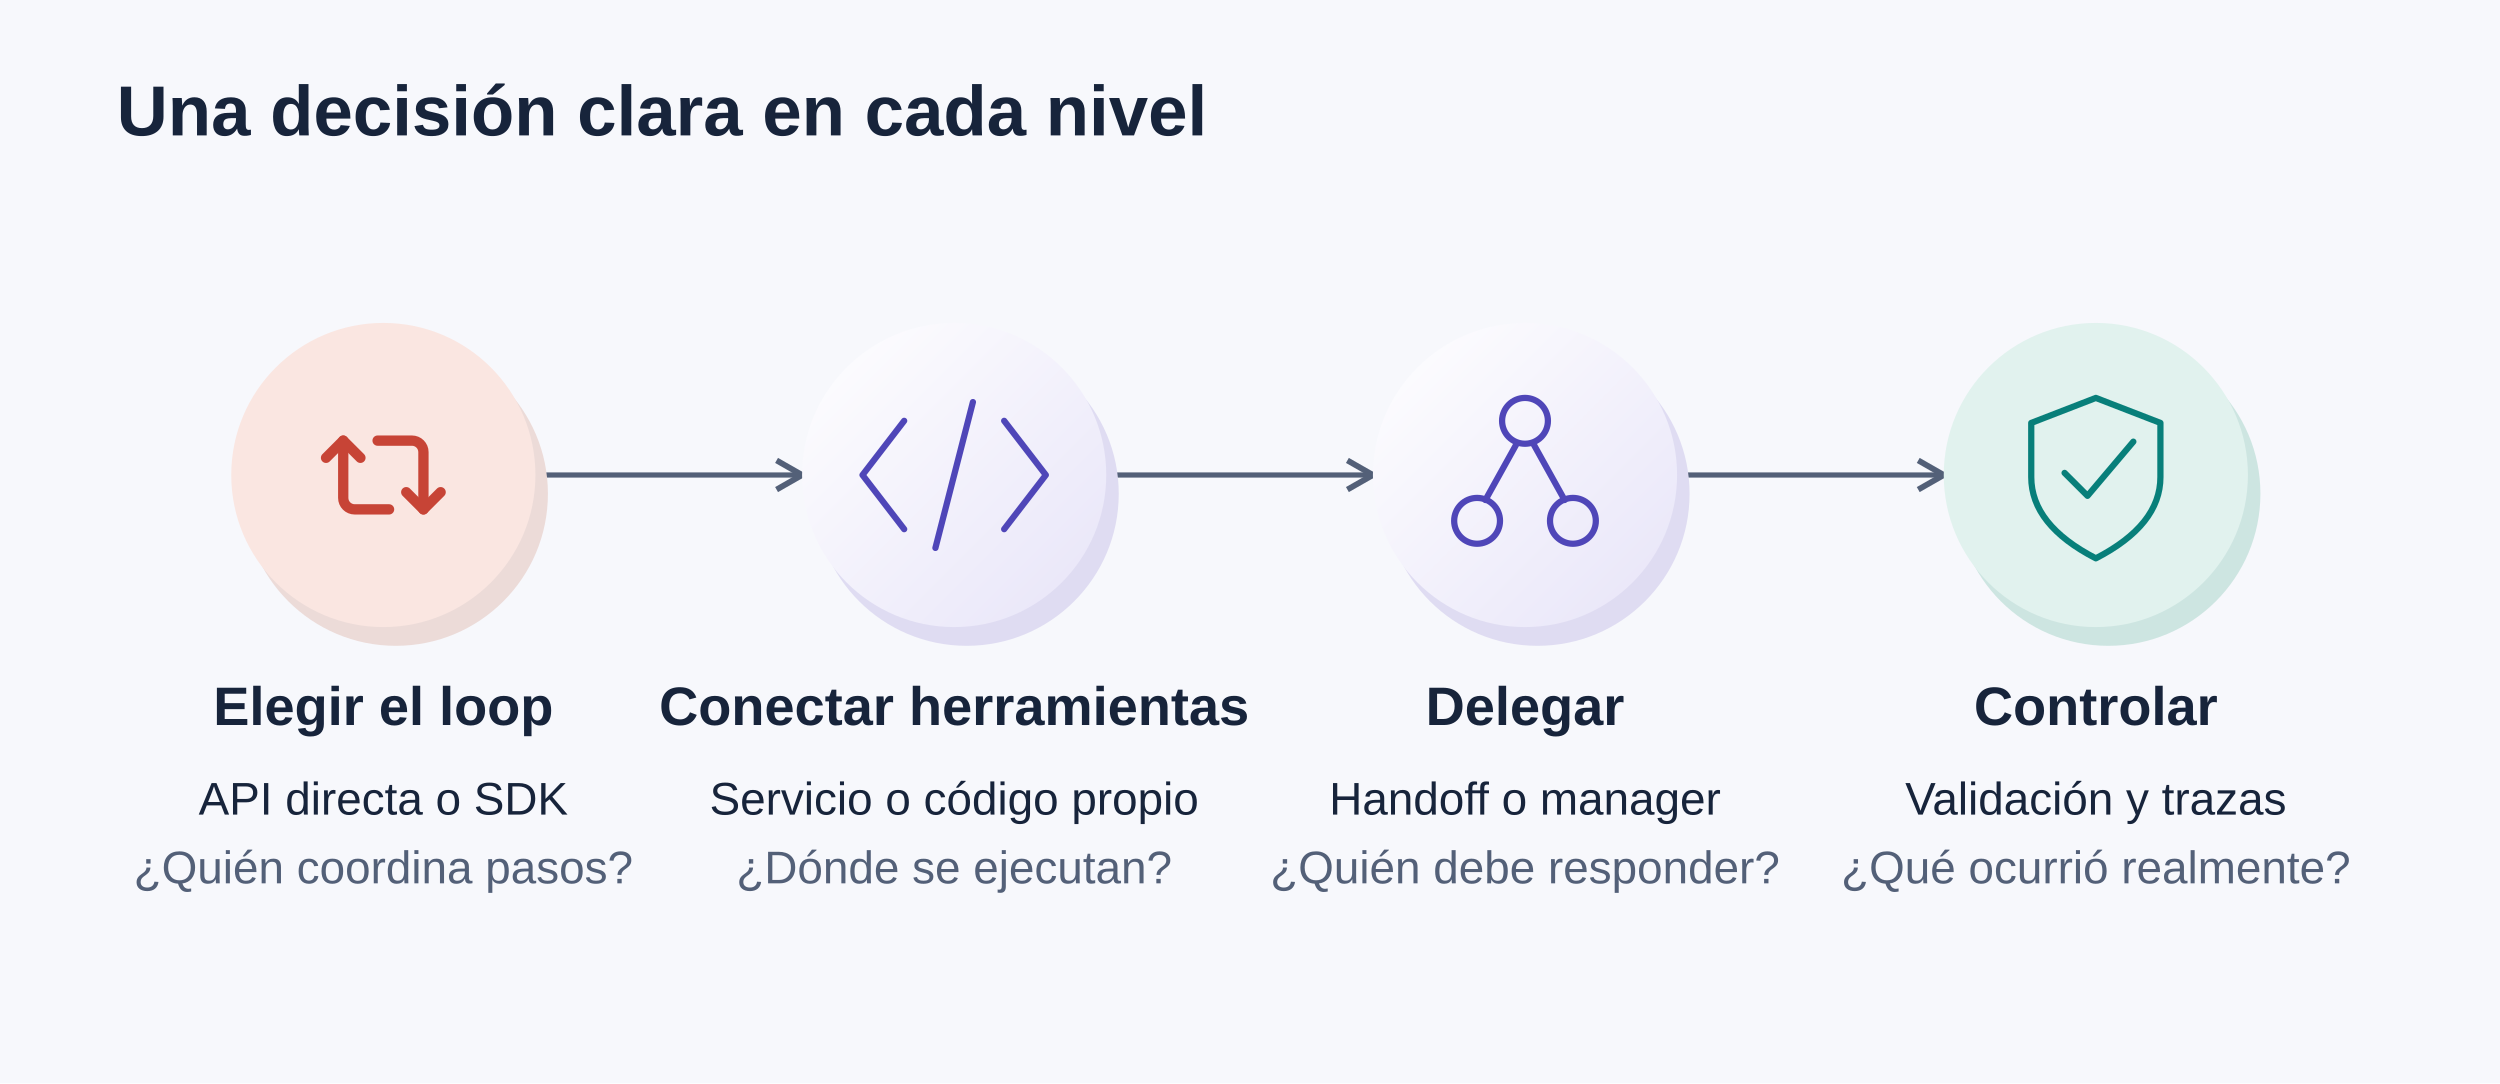
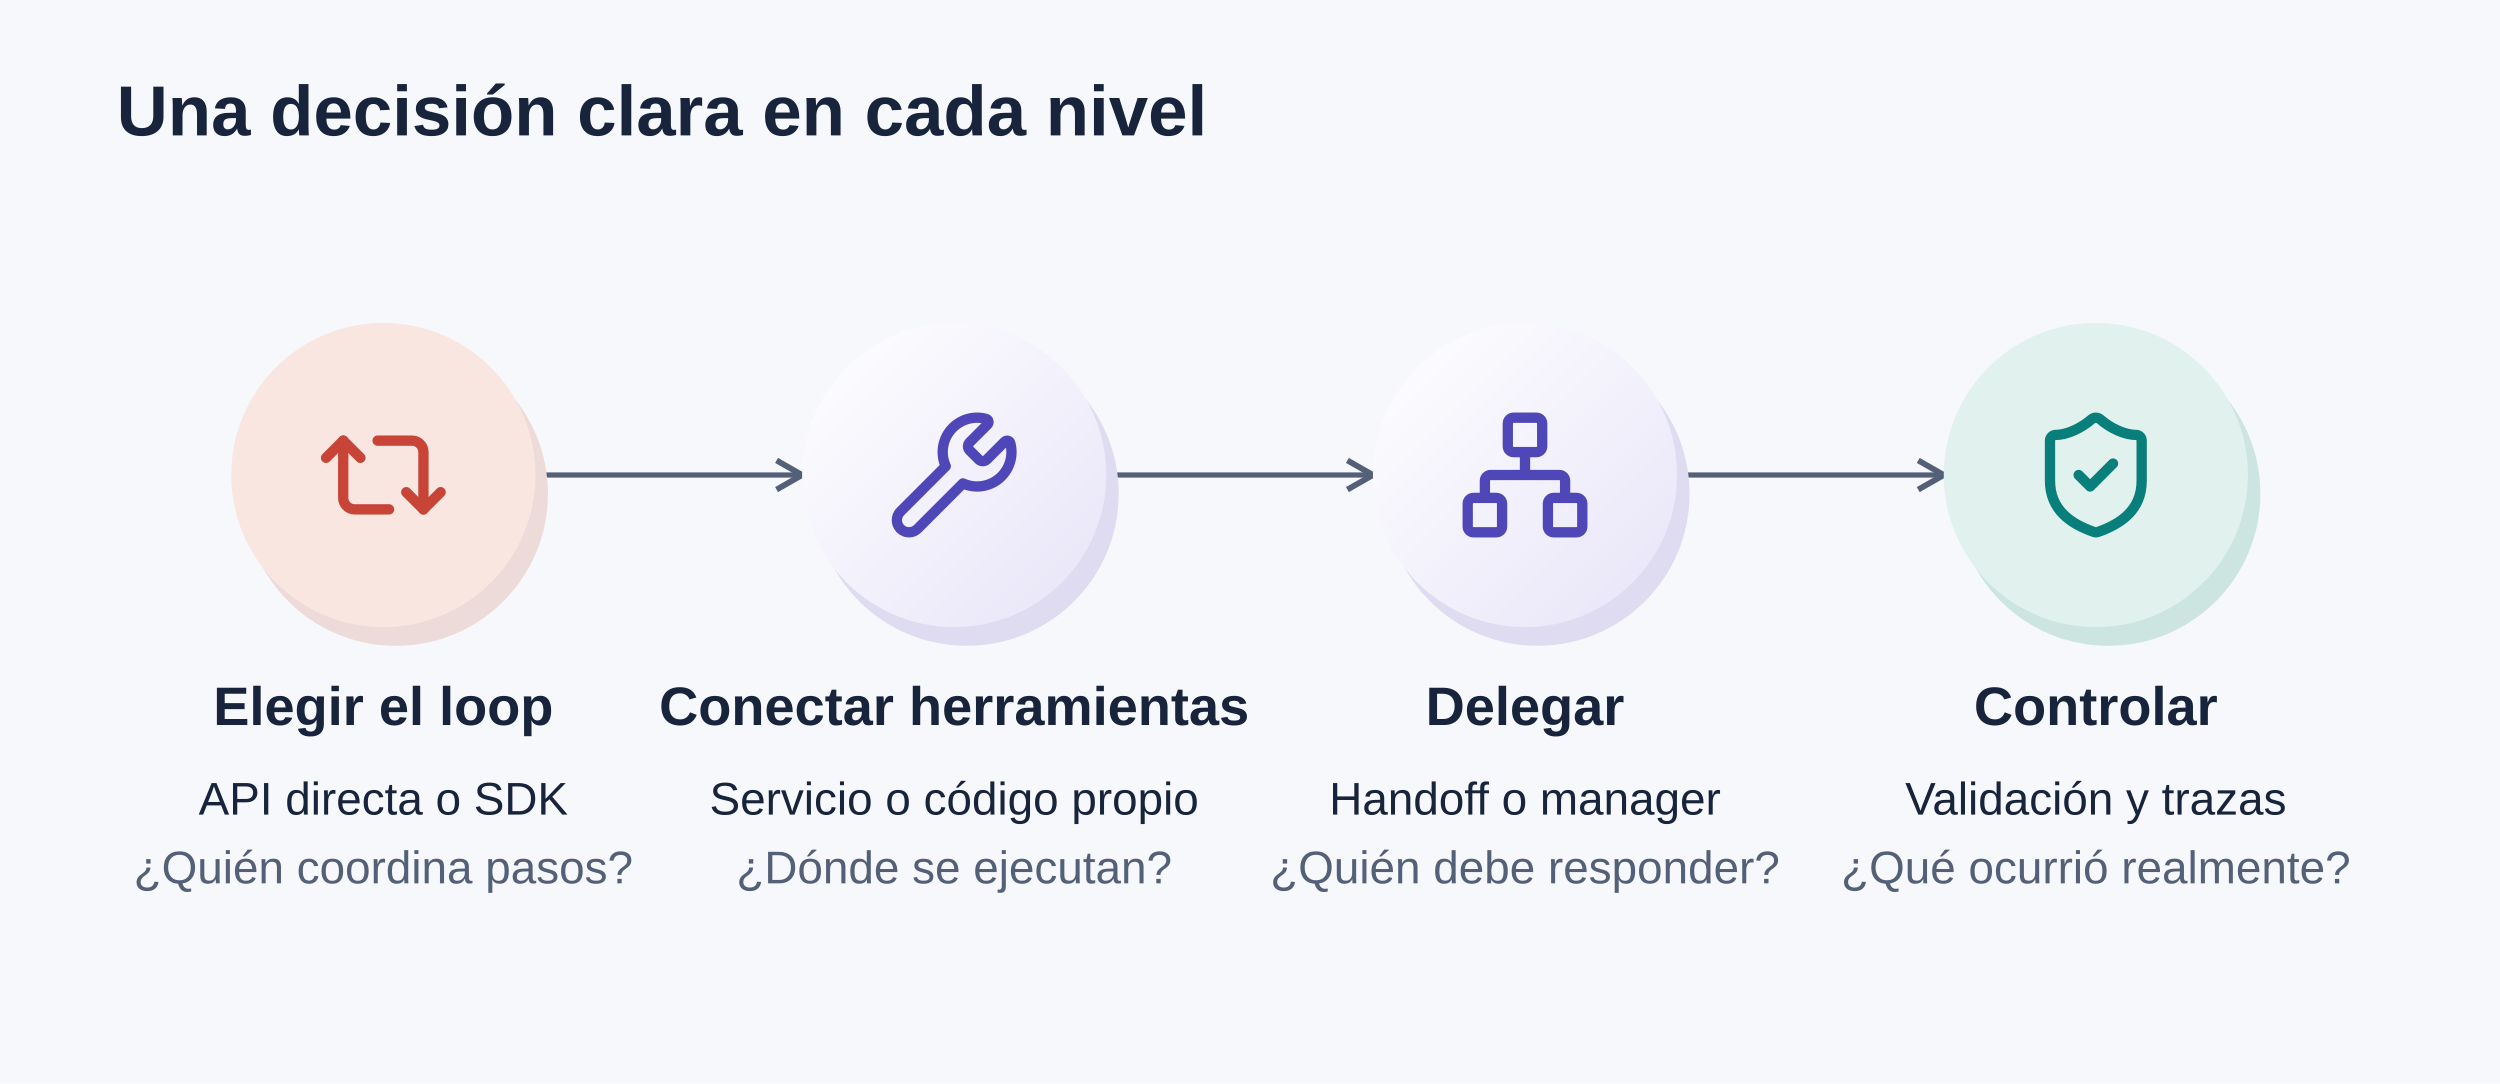
<svg xmlns="http://www.w3.org/2000/svg" viewBox="0 0 1200 520" role="img" aria-labelledby="title description">
  <defs>
    <linearGradient id="surface" x2="1" y2="1">
      <stop stop-color="#fff" />
      <stop offset="1" stop-color="#e7e4f8" />
    </linearGradient>
    <marker id="arrow" viewBox="0 0 10 10" refX="8" refY="5" markerWidth="7" markerHeight="7" orient="auto">
      <path d="m1 1 7 4-7 4" fill="none" stroke="#536078" stroke-width="1.6" />
    </marker>
    <style>text{font-family:'Segoe UI',Arial,sans-serif;fill:#17243b;font-size:22px}.h{font-size:34px;font-weight:700}.label{font-size:26px;font-weight:700}.muted{fill:#536078}.icon{fill:none;stroke-width:3;stroke-linecap:round;stroke-linejoin:round}</style>
  </defs>
  <rect width="1200" height="520" fill="#f7f8fc" />
  <text x="56" y="65" class="h">Una decisión clara en cada nivel</text>
  <g fill="none" stroke="#536078" stroke-width="2.5" stroke-linecap="round" stroke-linejoin="round" marker-end="url(#arrow)">
    <path d="M257 228H385" />
    <path d="M531 228H659" />
    <path d="M805 228H933" />
  </g>
  <g text-anchor="middle">
    <circle cx="190" cy="237" r="73" fill="#ecdbd8" />
    <circle cx="184" cy="228" r="73" fill="#fae6e1" />
-     <g transform="translate(151 195) scale(2.75)" fill="none" stroke="#c74436" stroke-width="1.8" stroke-linecap="round" stroke-linejoin="round">
+     <g data-icon="repeat-2" transform="translate(151 195) scale(2.75)" fill="none" stroke="#c74436" stroke-width="1.8" stroke-linecap="round" stroke-linejoin="round">
      <path d="m2 9 3-3 3 3" />
      <path d="M13 18H7a2 2 0 0 1-2-2V6" />
      <path d="m22 15-3 3-3-3" />
      <path d="M11 6h6a2 2 0 0 1 2 2v10" />
    </g>
    <text x="184" y="348" class="label">Elegir el loop</text>
    <text x="184" y="391">API directa o SDK</text>
    <text x="184" y="424" class="muted">¿Quién coordina pasos?</text>
    <circle cx="464" cy="237" r="73" fill="#dfdcf2" />
    <circle cx="458" cy="228" r="73" fill="url(#surface)" />
-     <g class="icon" stroke="#4f46b8">
-       <path d="m434 202-20 26 20 26m48-52 20 26-20 26m-15-61-18 70" />
+     <g data-icon="wrench" transform="translate(425 195) scale(2.75)" fill="none" stroke="#4f46b8" stroke-width="1.8" stroke-linecap="round" stroke-linejoin="round">
+       <path d="M14.7 6.3a1 1 0 0 0 0 1.4l1.6 1.6a1 1 0 0 0 1.4 0l3.106-3.105c.32-.322.863-.22.983.218a6 6 0 0 1-8.259 7.057l-7.91 7.91a1 1 0 0 1-2.999-3l7.91-7.91a6 6 0 0 1 7.057-8.259c.438.12.54.662.219.984z" />
    </g>
    <text x="458" y="348" class="label">Conectar herramientas</text>
    <text x="458" y="391">Servicio o código propio</text>
    <text x="458" y="424" class="muted">¿Dónde se ejecutan?</text>
    <circle cx="738" cy="237" r="73" fill="#dfdcf2" />
    <circle cx="732" cy="228" r="73" fill="url(#surface)" />
-     <g class="icon" stroke="#4f46b8">
-       <circle cx="732" cy="202" r="11" />
-       <circle cx="709" cy="250" r="11" />
-       <circle cx="755" cy="250" r="11" />
-       <path d="m728 213-15 27m23-27 15 27" />
+     <g data-icon="network" transform="translate(699 195) scale(2.75)" fill="none" stroke="#4f46b8" stroke-width="1.8" stroke-linecap="round" stroke-linejoin="round">
+       <rect x="16" y="16" width="6" height="6" rx="1" />
+       <rect x="2" y="16" width="6" height="6" rx="1" />
+       <rect x="9" y="2" width="6" height="6" rx="1" />
+       <path d="M5 16v-3a1 1 0 0 1 1-1h12a1 1 0 0 1 1 1v3M12 12V8" />
    </g>
    <text x="732" y="348" class="label">Delegar</text>
    <text x="732" y="391">Handoff o manager</text>
    <text x="732" y="424" class="muted">¿Quién debe responder?</text>
    <circle cx="1012" cy="237" r="73" fill="#cde5e1" />
    <circle cx="1006" cy="228" r="73" fill="#e1f2ee" />
-     <g class="icon" stroke="#087f7a">
-       <path d="m1006 191 31 12v26q0 23-31 39-31-16-31-39v-26zm-15 36 11 11 22-26" />
+     <g data-icon="shield-check" transform="translate(973 195) scale(2.75)" fill="none" stroke="#087f7a" stroke-width="1.8" stroke-linecap="round" stroke-linejoin="round">
+       <path d="M20 13c0 5-3.5 7.5-7.66 8.95a1 1 0 0 1-.67-.01C7.5 20.5 4 18 4 13V6a1 1 0 0 1 1-1c2 0 4.5-1.2 6.24-2.72a1.17 1.17 0 0 1 1.52 0C14.51 3.81 17 5 19 5a1 1 0 0 1 1 1z" />
+       <path d="m9 12 2 2 4-4" />
    </g>
    <text x="1006" y="348" class="label">Controlar</text>
    <text x="1006" y="391">Validación y trazas</text>
    <text x="1006" y="424" class="muted">¿Qué ocurrió realmente?</text>
  </g>
</svg>
